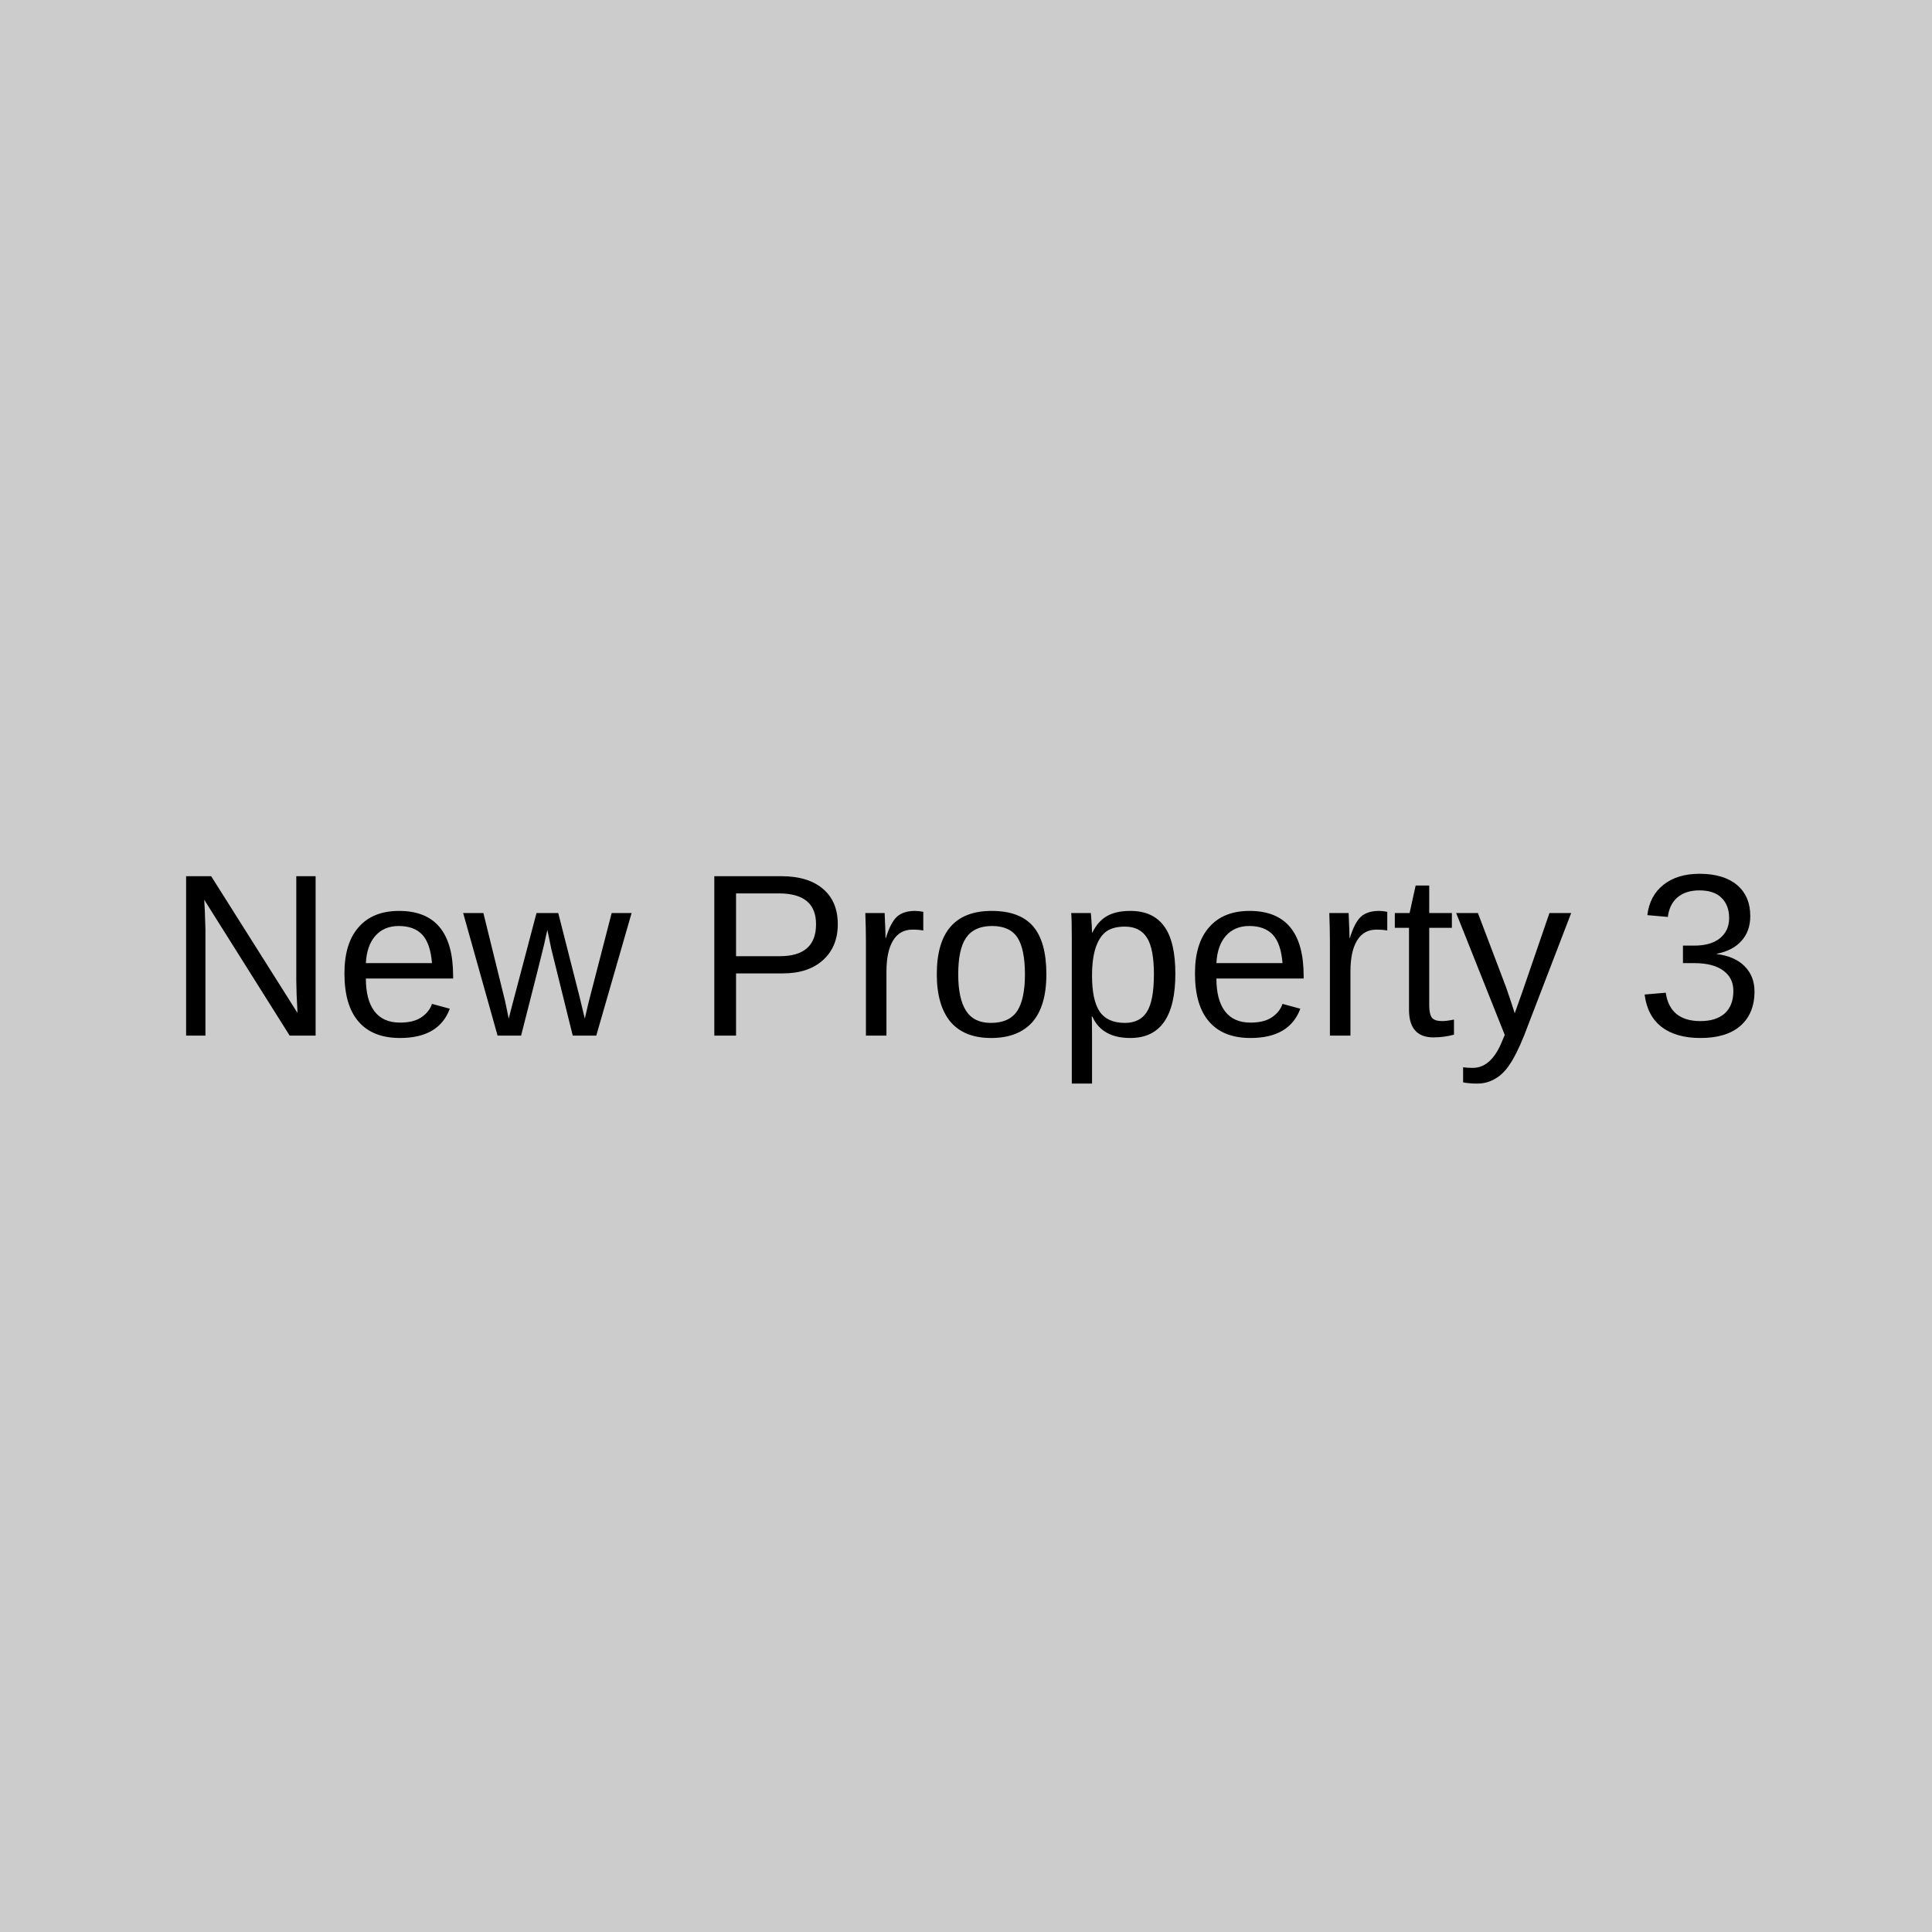
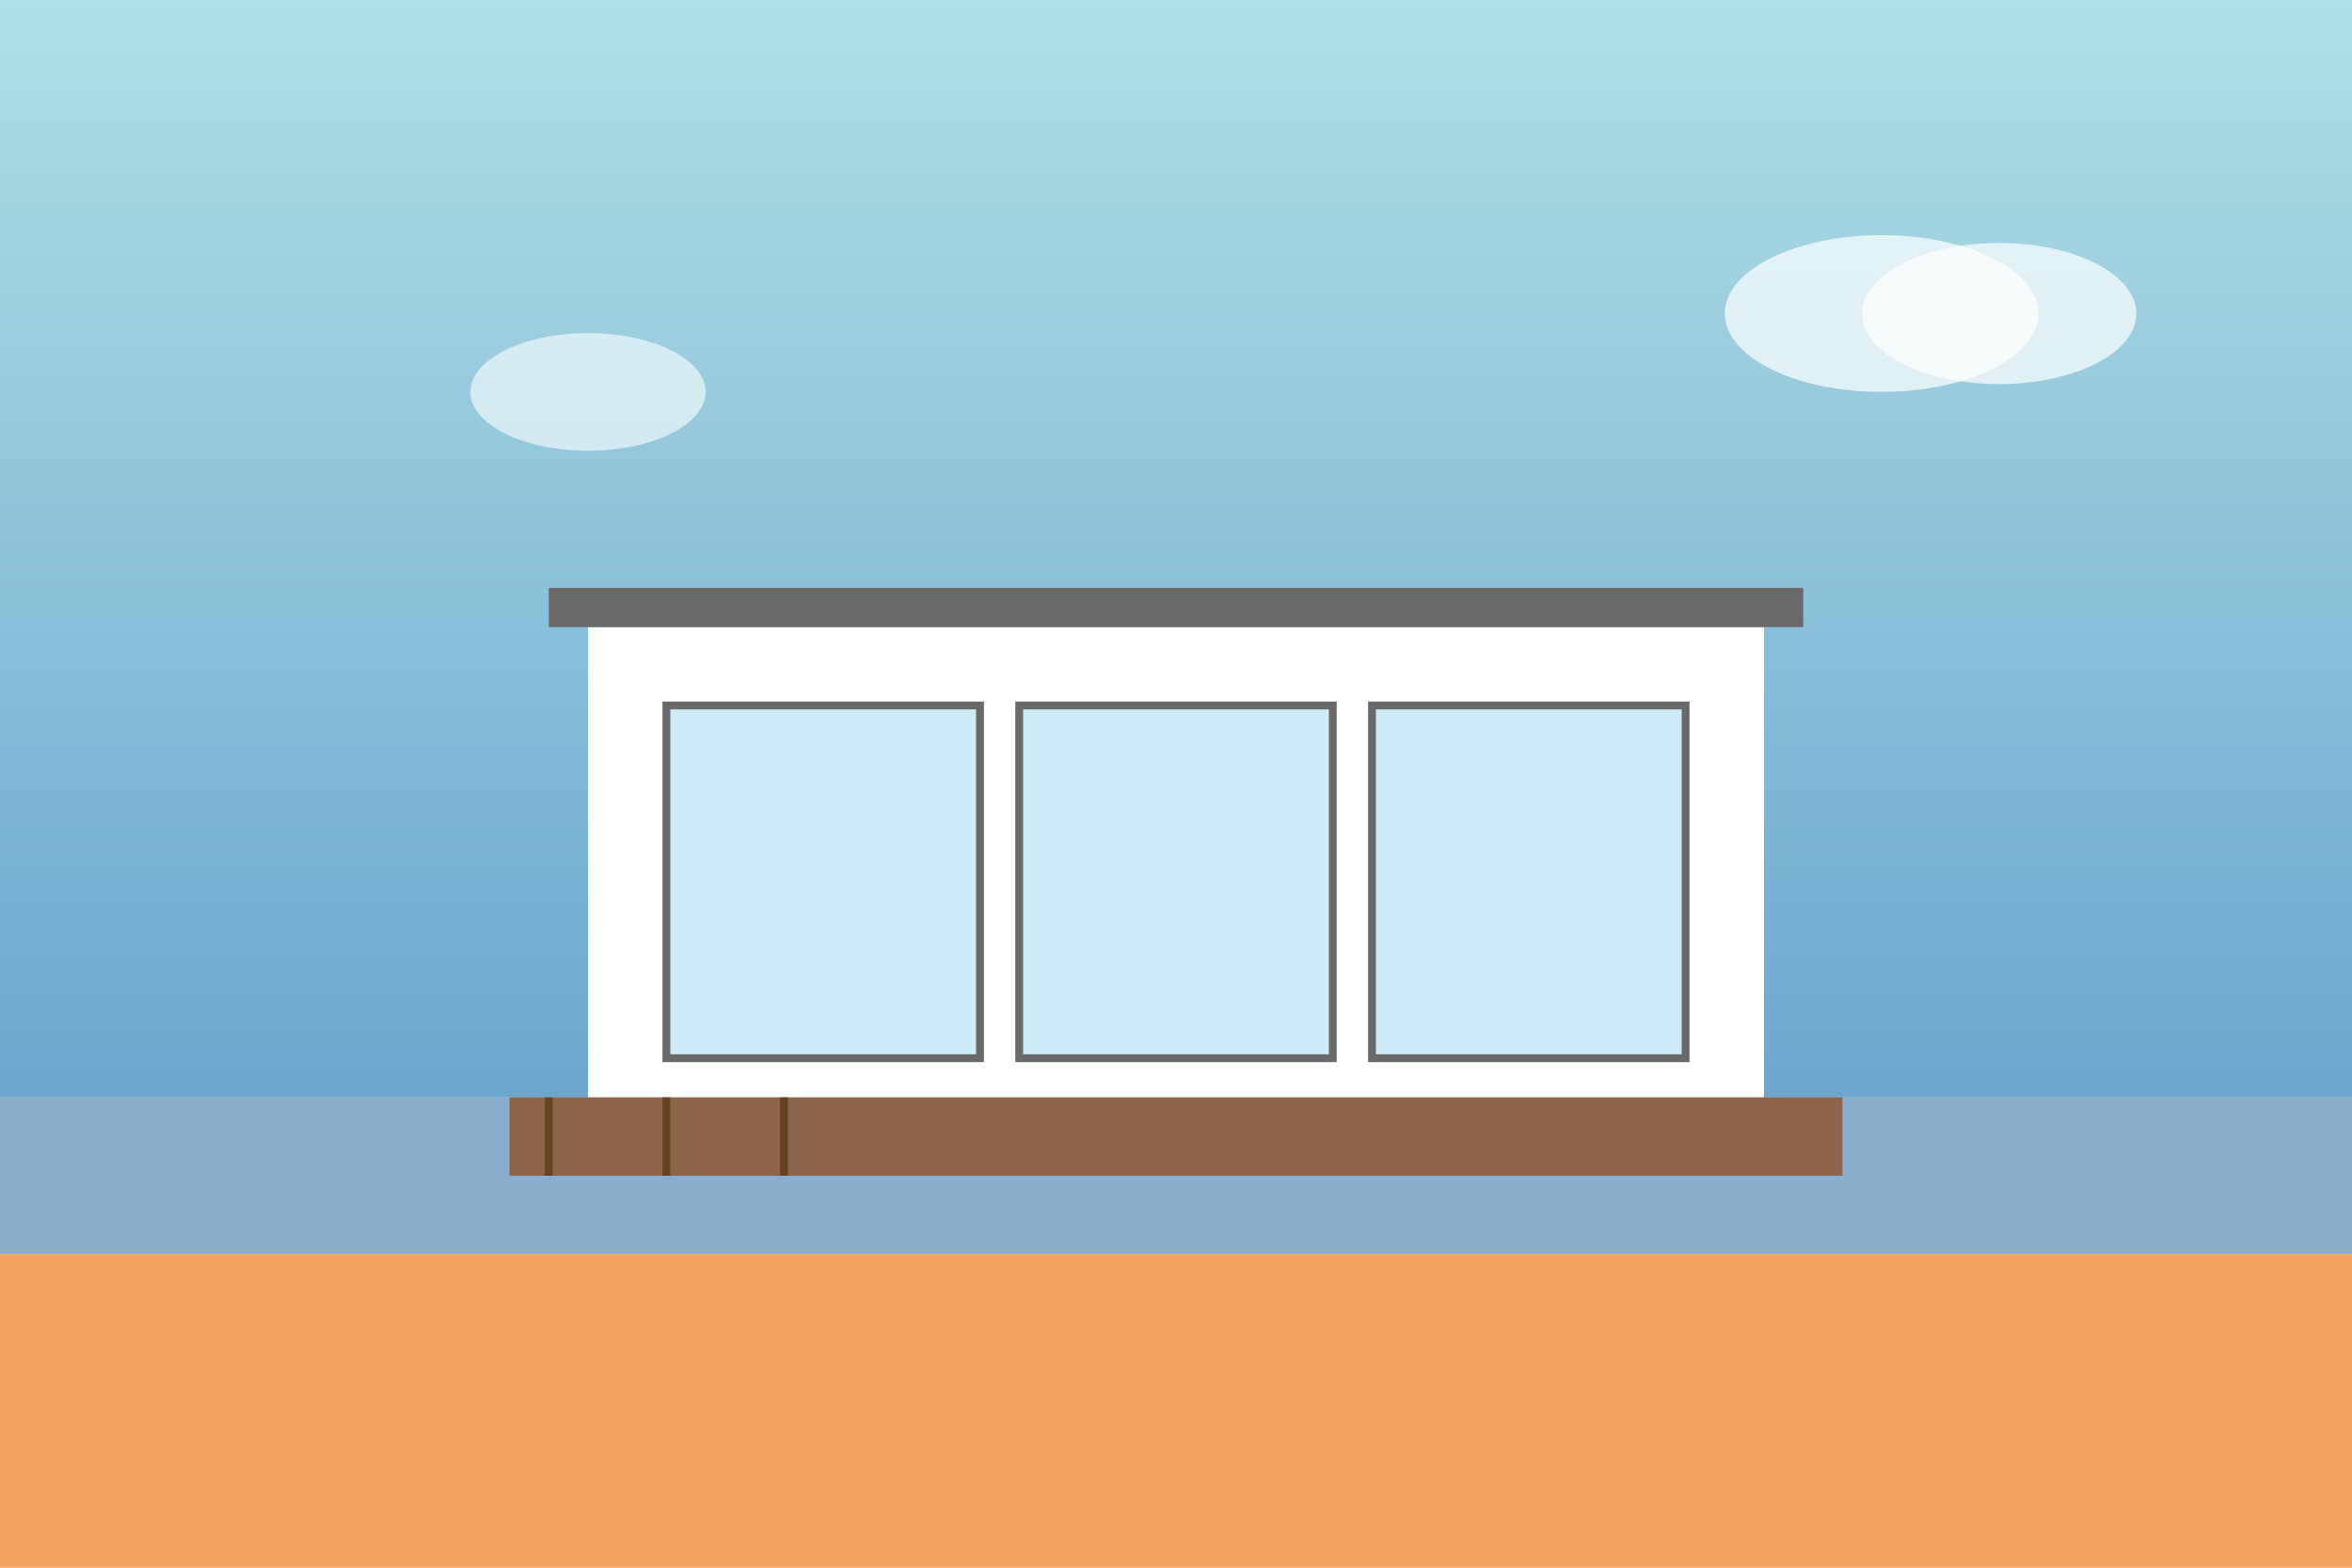
- <svg xmlns="http://www.w3.org/2000/svg" width="100" height="100">
-   <rect width="100" height="100" fill="#cccccc" />
-   <text x="50" y="50" font-family="Arial" font-size="12" fill="#000000" text-anchor="middle" dy=".3em">New Property 3</text>
+ <svg xmlns="http://www.w3.org/2000/svg" viewBox="0 0 600 400">
+   <defs>
+     <linearGradient id="prop3Grad" x1="0%" y1="0%" x2="0%" y2="100%">
+       <stop offset="0%" style="stop-color:#B0E0E6;stop-opacity:1" />
+       <stop offset="100%" style="stop-color:#6CA6CD;stop-opacity:1" />
+     </linearGradient>
+   </defs>
+   <rect width="600" height="280" fill="url(#prop3Grad)" />
+   <rect y="280" width="600" height="40" fill="#4682B4" opacity="0.6" />
+   <rect y="320" width="600" height="80" fill="#F4A460" />
+   <rect x="150" y="160" width="300" height="120" fill="#FFFFFF" />
+   <rect x="140" y="150" width="320" height="10" fill="#696969" />
+   <rect x="170" y="180" width="80" height="90" fill="#87CEEB" opacity="0.4" />
+   <rect x="260" y="180" width="80" height="90" fill="#87CEEB" opacity="0.4" />
+   <rect x="350" y="180" width="80" height="90" fill="#87CEEB" opacity="0.4" />
+   <g stroke="#696969" stroke-width="2" fill="none">
+     <rect x="170" y="180" width="80" height="90" />
+     <rect x="260" y="180" width="80" height="90" />
+     <rect x="350" y="180" width="80" height="90" />
+   </g>
+   <rect x="130" y="280" width="340" height="20" fill="#8B4513" opacity="0.7" />
+   <line x1="140" y1="280" x2="140" y2="300" stroke="#654321" stroke-width="2" />
+   <line x1="170" y1="280" x2="170" y2="300" stroke="#654321" stroke-width="2" />
+   <line x1="200" y1="280" x2="200" y2="300" stroke="#654321" stroke-width="2" />
+   <ellipse cx="480" cy="80" rx="40" ry="20" fill="#FFFFFF" opacity="0.7" />
+   <ellipse cx="510" cy="80" rx="35" ry="18" fill="#FFFFFF" opacity="0.7" />
+   <ellipse cx="150" cy="100" rx="30" ry="15" fill="#FFFFFF" opacity="0.6" />
</svg>
